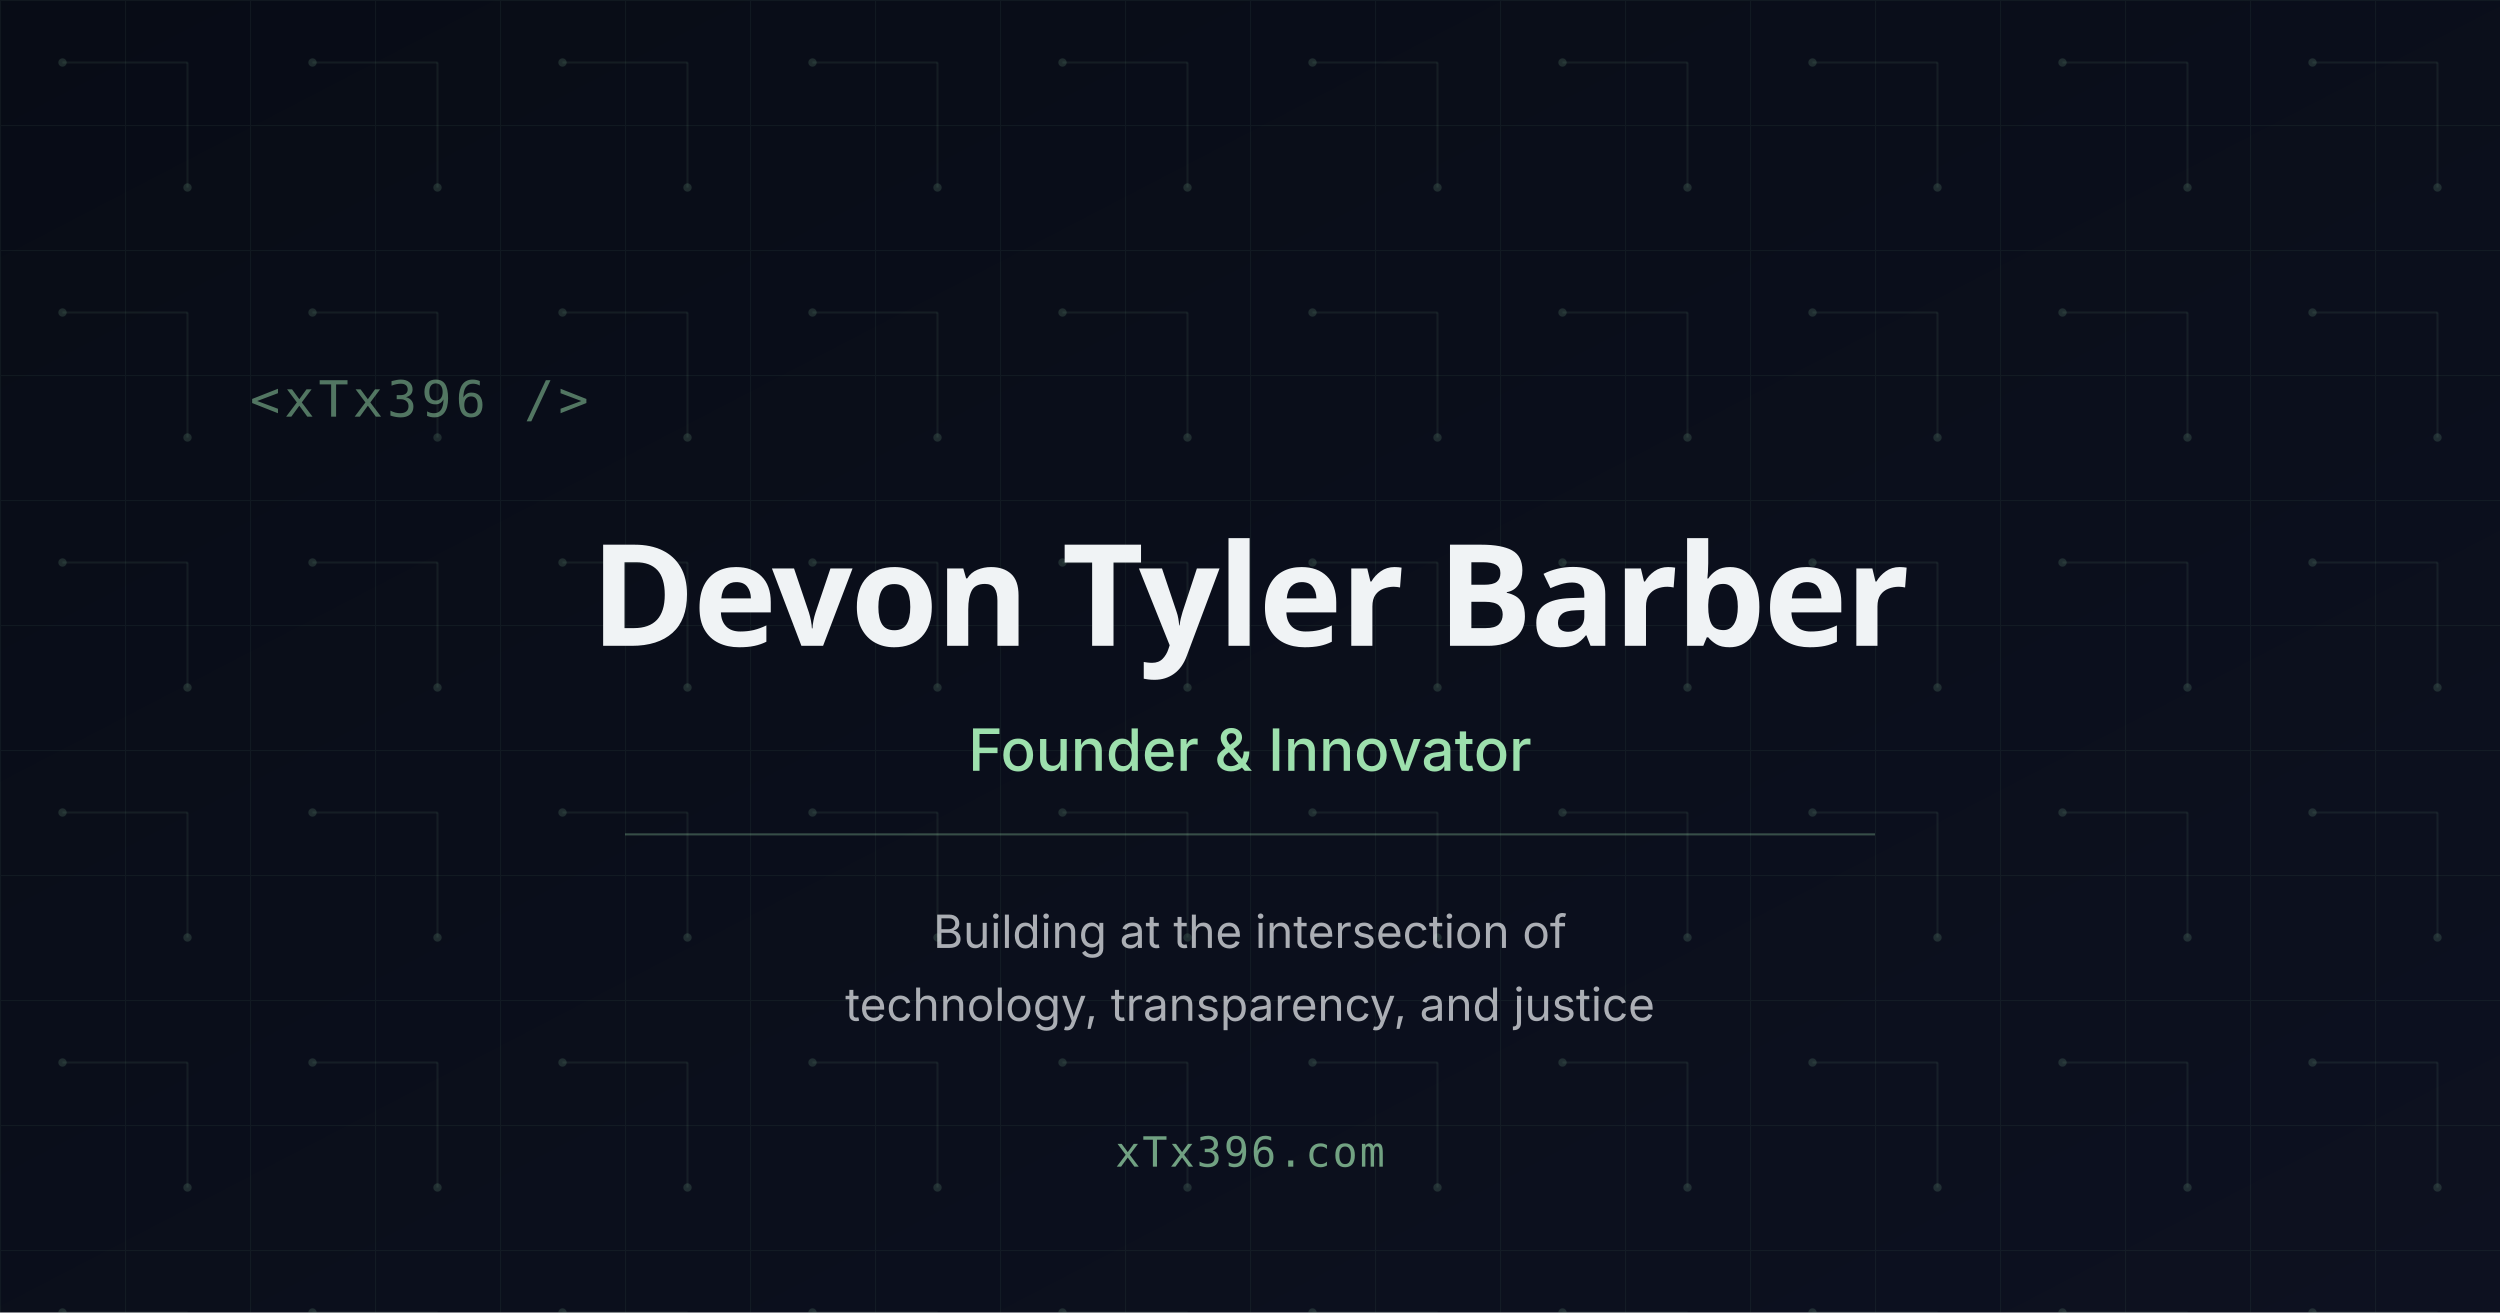
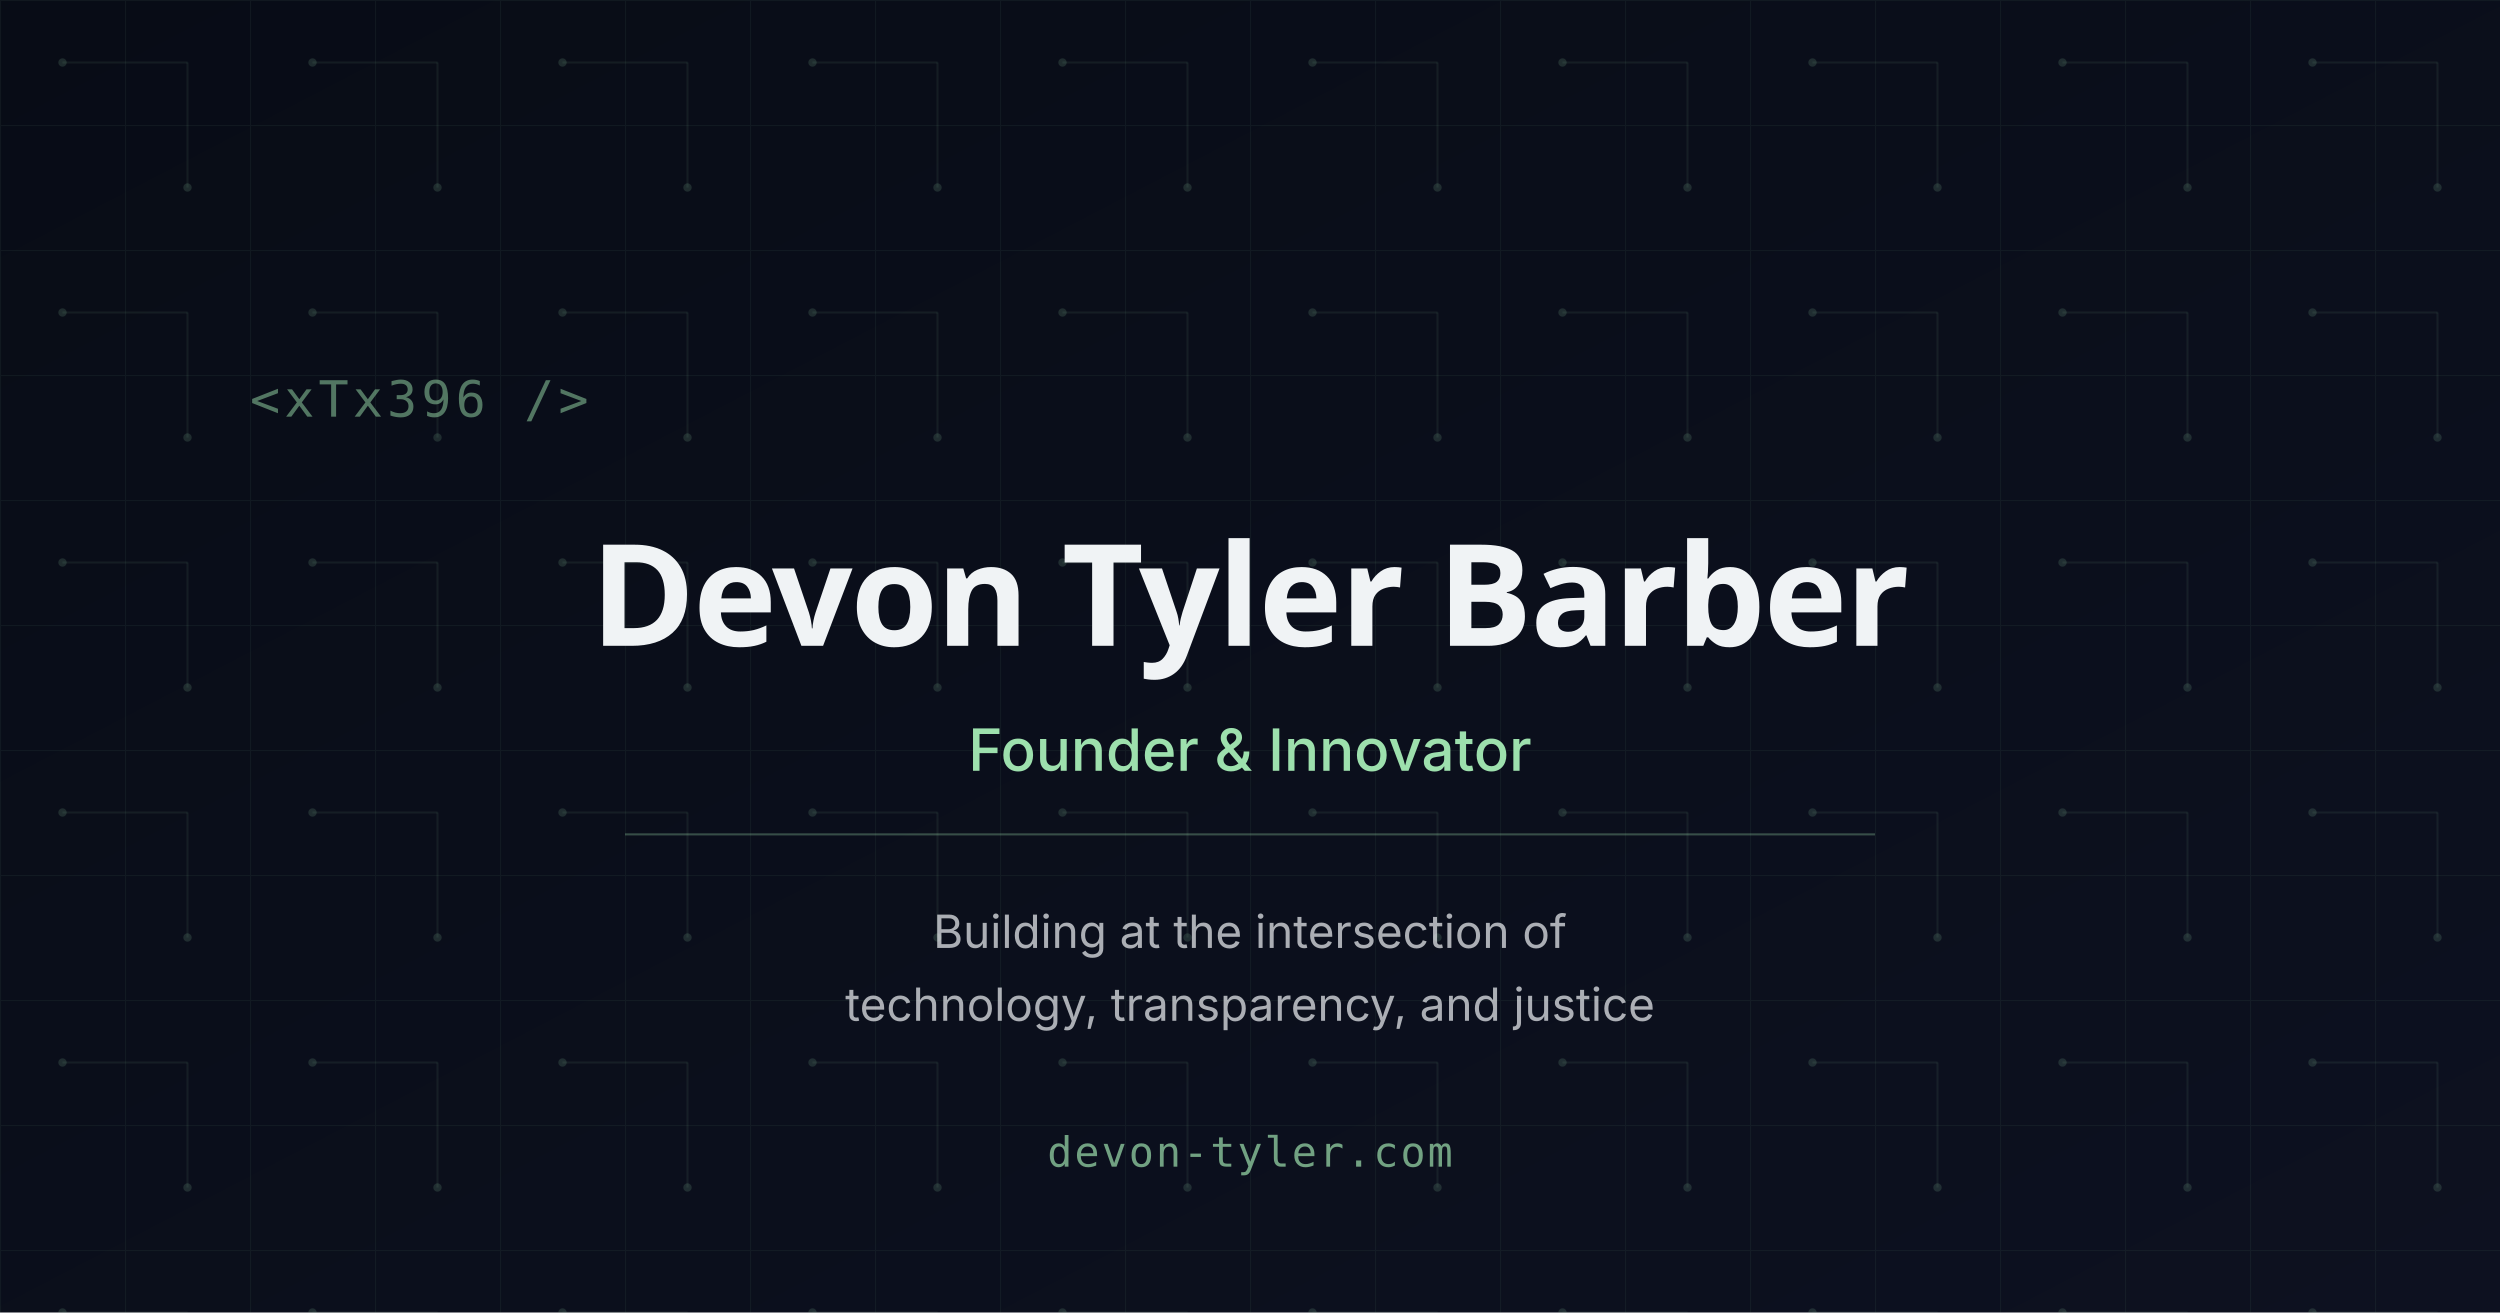
<svg xmlns="http://www.w3.org/2000/svg" width="1200" height="630">
  <defs>
    <linearGradient id="bgGradient" x1="0%" y1="0%" x2="100%" y2="100%">
      <stop offset="0%" style="stop-color:#080c16;stop-opacity:1" />
      <stop offset="100%" style="stop-color:#0d1120;stop-opacity:1" />
    </linearGradient>
    <pattern id="grid" x="0" y="0" width="60" height="60" patternUnits="userSpaceOnUse">
      <path d="M 60 0 L 0 0 0 60" fill="none" stroke="rgba(157, 224, 173, 0.06)" stroke-width="1" />
    </pattern>
    <pattern id="circuits" x="0" y="0" width="120" height="120" patternUnits="userSpaceOnUse">
      <circle cx="30" cy="30" r="2" fill="rgba(157, 224, 173, 0.15)" />
      <circle cx="90" cy="90" r="2" fill="rgba(157, 224, 173, 0.15)" />
      <line x1="30" y1="30" x2="90" y2="30" stroke="rgba(157, 224, 173, 0.08)" stroke-width="1" />
      <line x1="90" y1="30" x2="90" y2="90" stroke="rgba(157, 224, 173, 0.08)" stroke-width="1" />
    </pattern>
  </defs>
  <rect width="1200" height="630" fill="url(#bgGradient)" />
  <rect width="1200" height="630" fill="url(#grid)" />
  <rect width="1200" height="630" fill="url(#circuits)" />
  <text x="120" y="200" font-family="JetBrains Mono, monospace" font-size="24" font-weight="500" fill="rgba(157, 224, 173, 0.5)" letter-spacing="2">&lt;xTx396 /&gt;</text>
  <text x="600" y="310" font-family="Space Grotesk, system-ui, sans-serif" font-size="68" font-weight="700" text-anchor="middle" fill="#f0f3f5" letter-spacing="-1">Devon Tyler Barber</text>
  <text x="600" y="370" font-family="Inter, system-ui, sans-serif" font-size="28" font-weight="500" text-anchor="middle" fill="#9de0ad">Founder &amp; Innovator</text>
  <rect x="300" y="400" width="600" height="1" fill="rgba(157, 224, 173, 0.3)" />
  <text x="600" y="455" font-family="Inter, system-ui, sans-serif" font-size="22" font-weight="400" text-anchor="middle" fill="rgba(240, 243, 245, 0.7)">Building at the intersection of</text>
  <text x="600" y="490" font-family="Inter, system-ui, sans-serif" font-size="22" font-weight="400" text-anchor="middle" fill="rgba(240, 243, 245, 0.7)">technology, transparency, and justice</text>
-   <text x="600" y="560" font-family="JetBrains Mono, monospace" font-size="20" font-weight="500" text-anchor="middle" fill="rgba(157, 224, 173, 0.7)" letter-spacing="1">xTx396.com</text>
+   <text x="600" y="560" font-family="JetBrains Mono, monospace" font-size="20" font-weight="500" text-anchor="middle" fill="rgba(157, 224, 173, 0.7)" letter-spacing="1">devon-tyler.com</text>
</svg>
